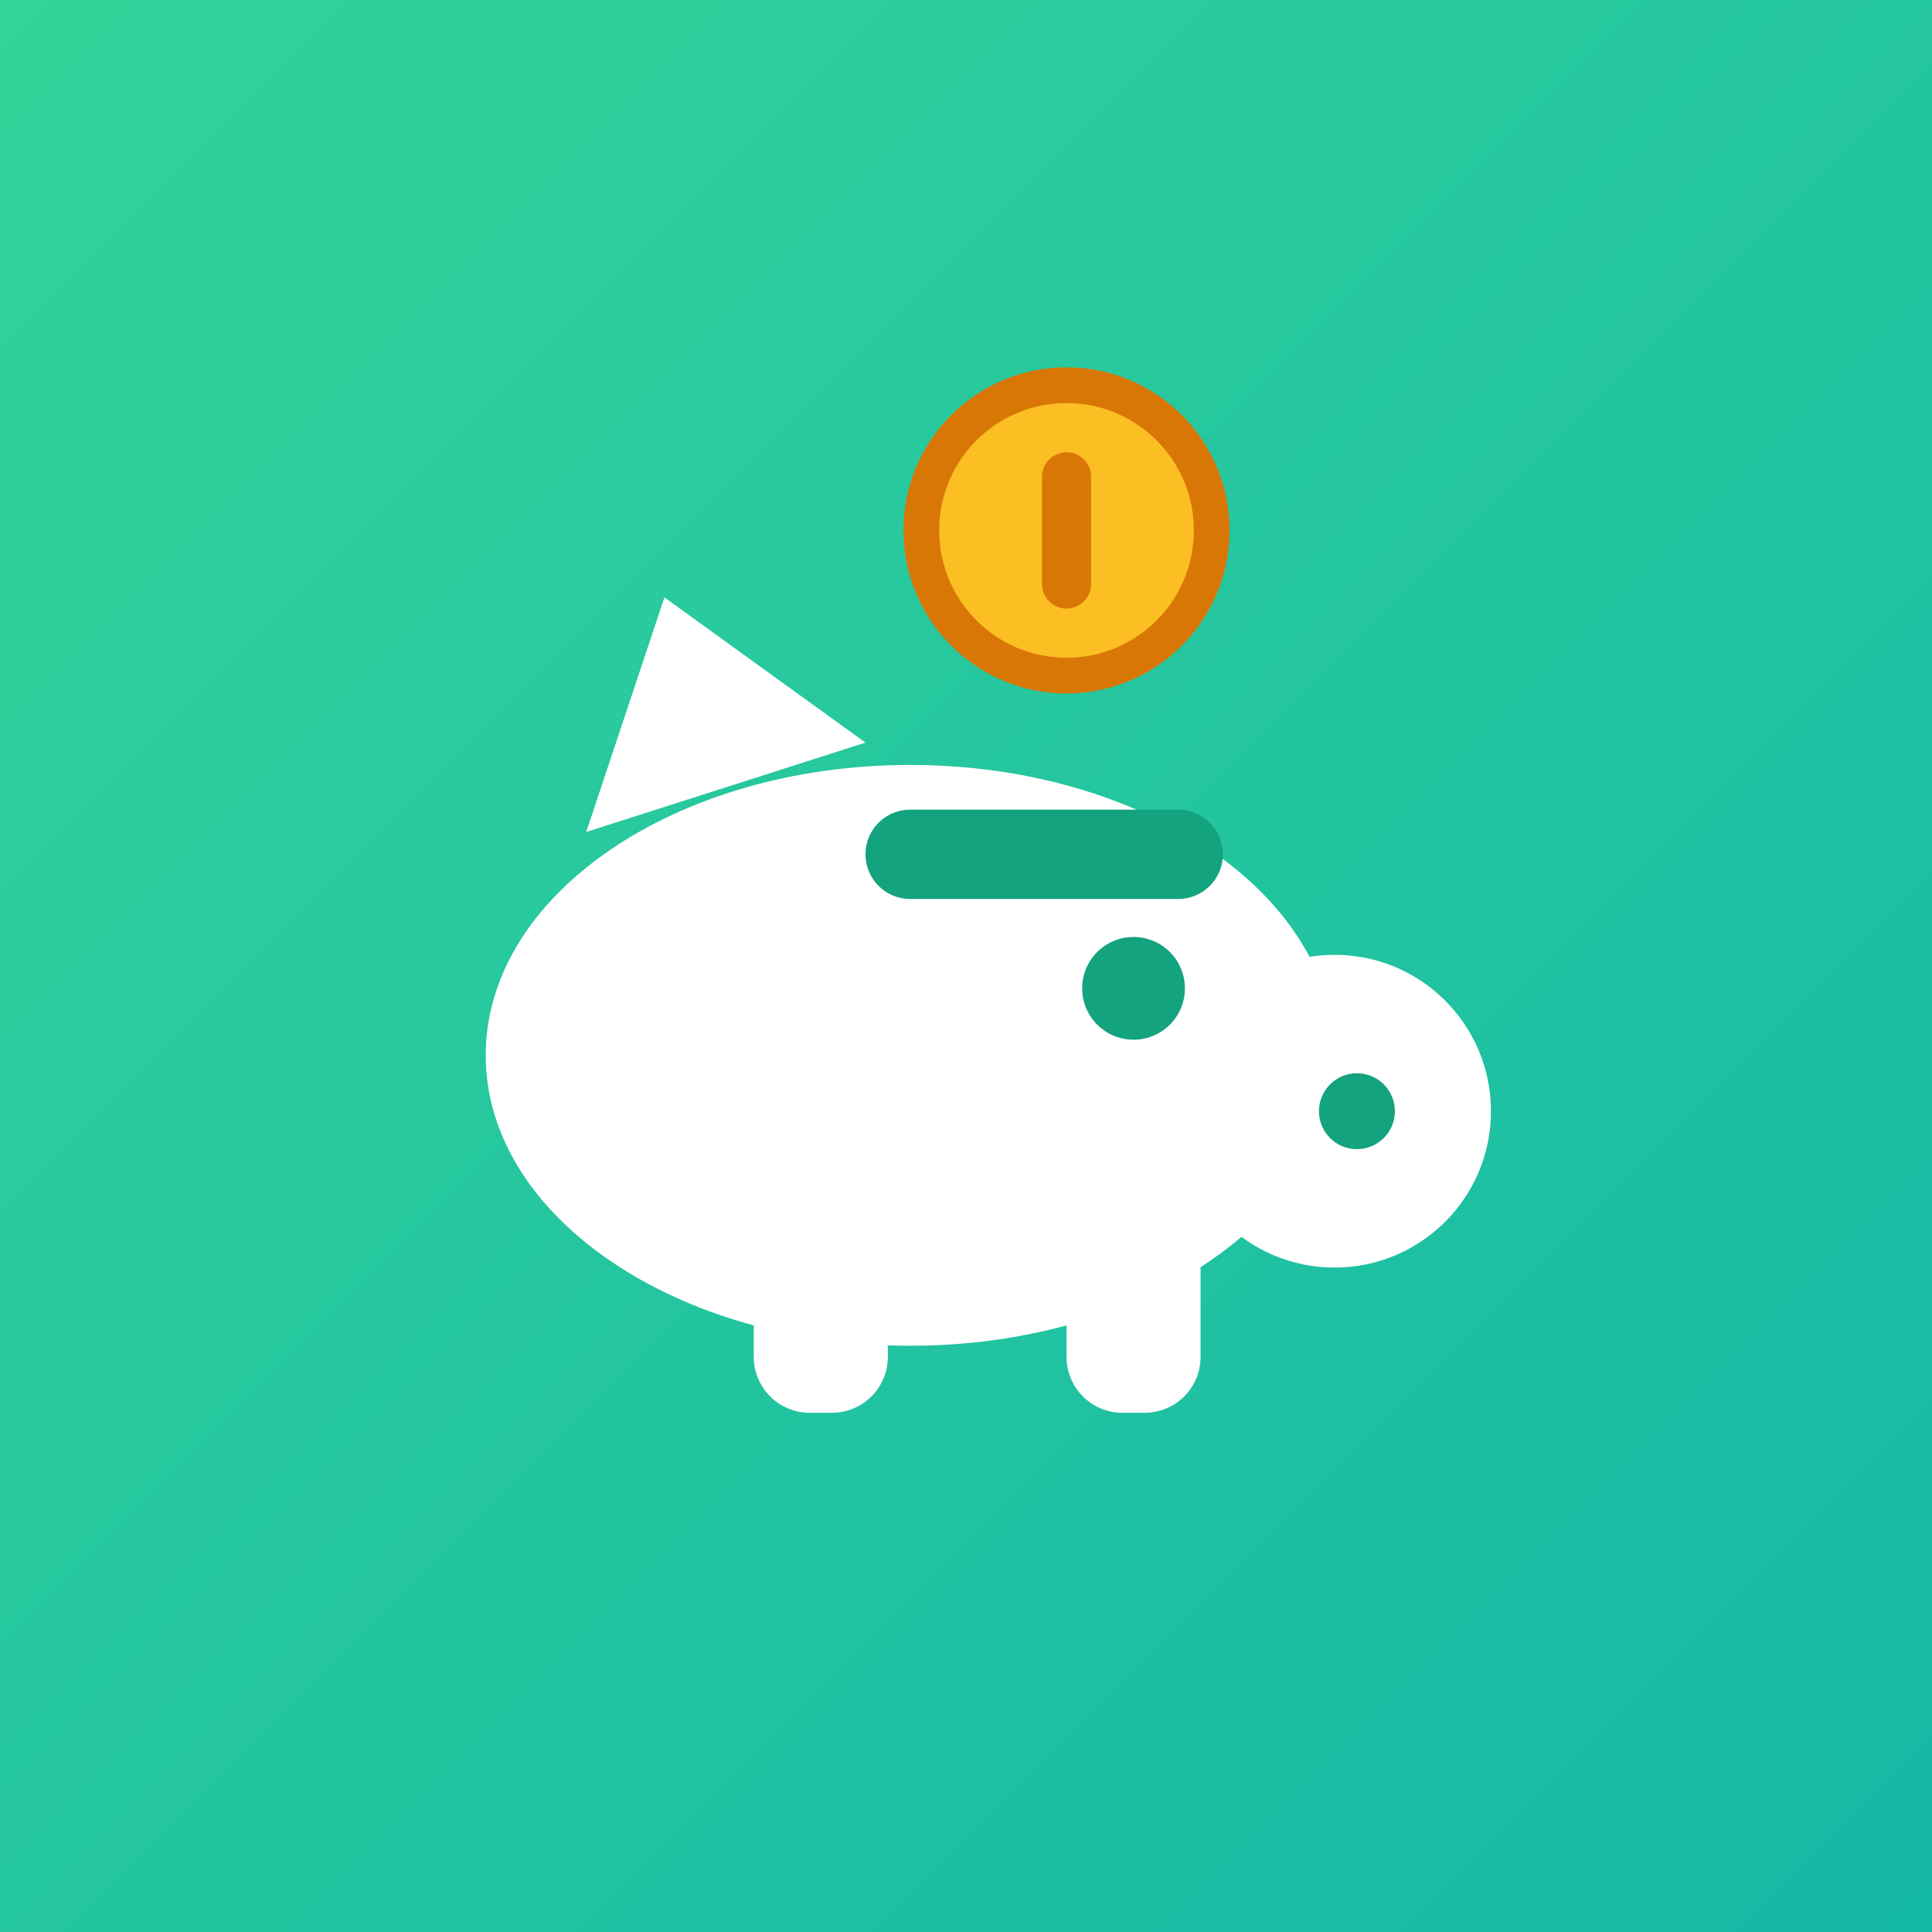
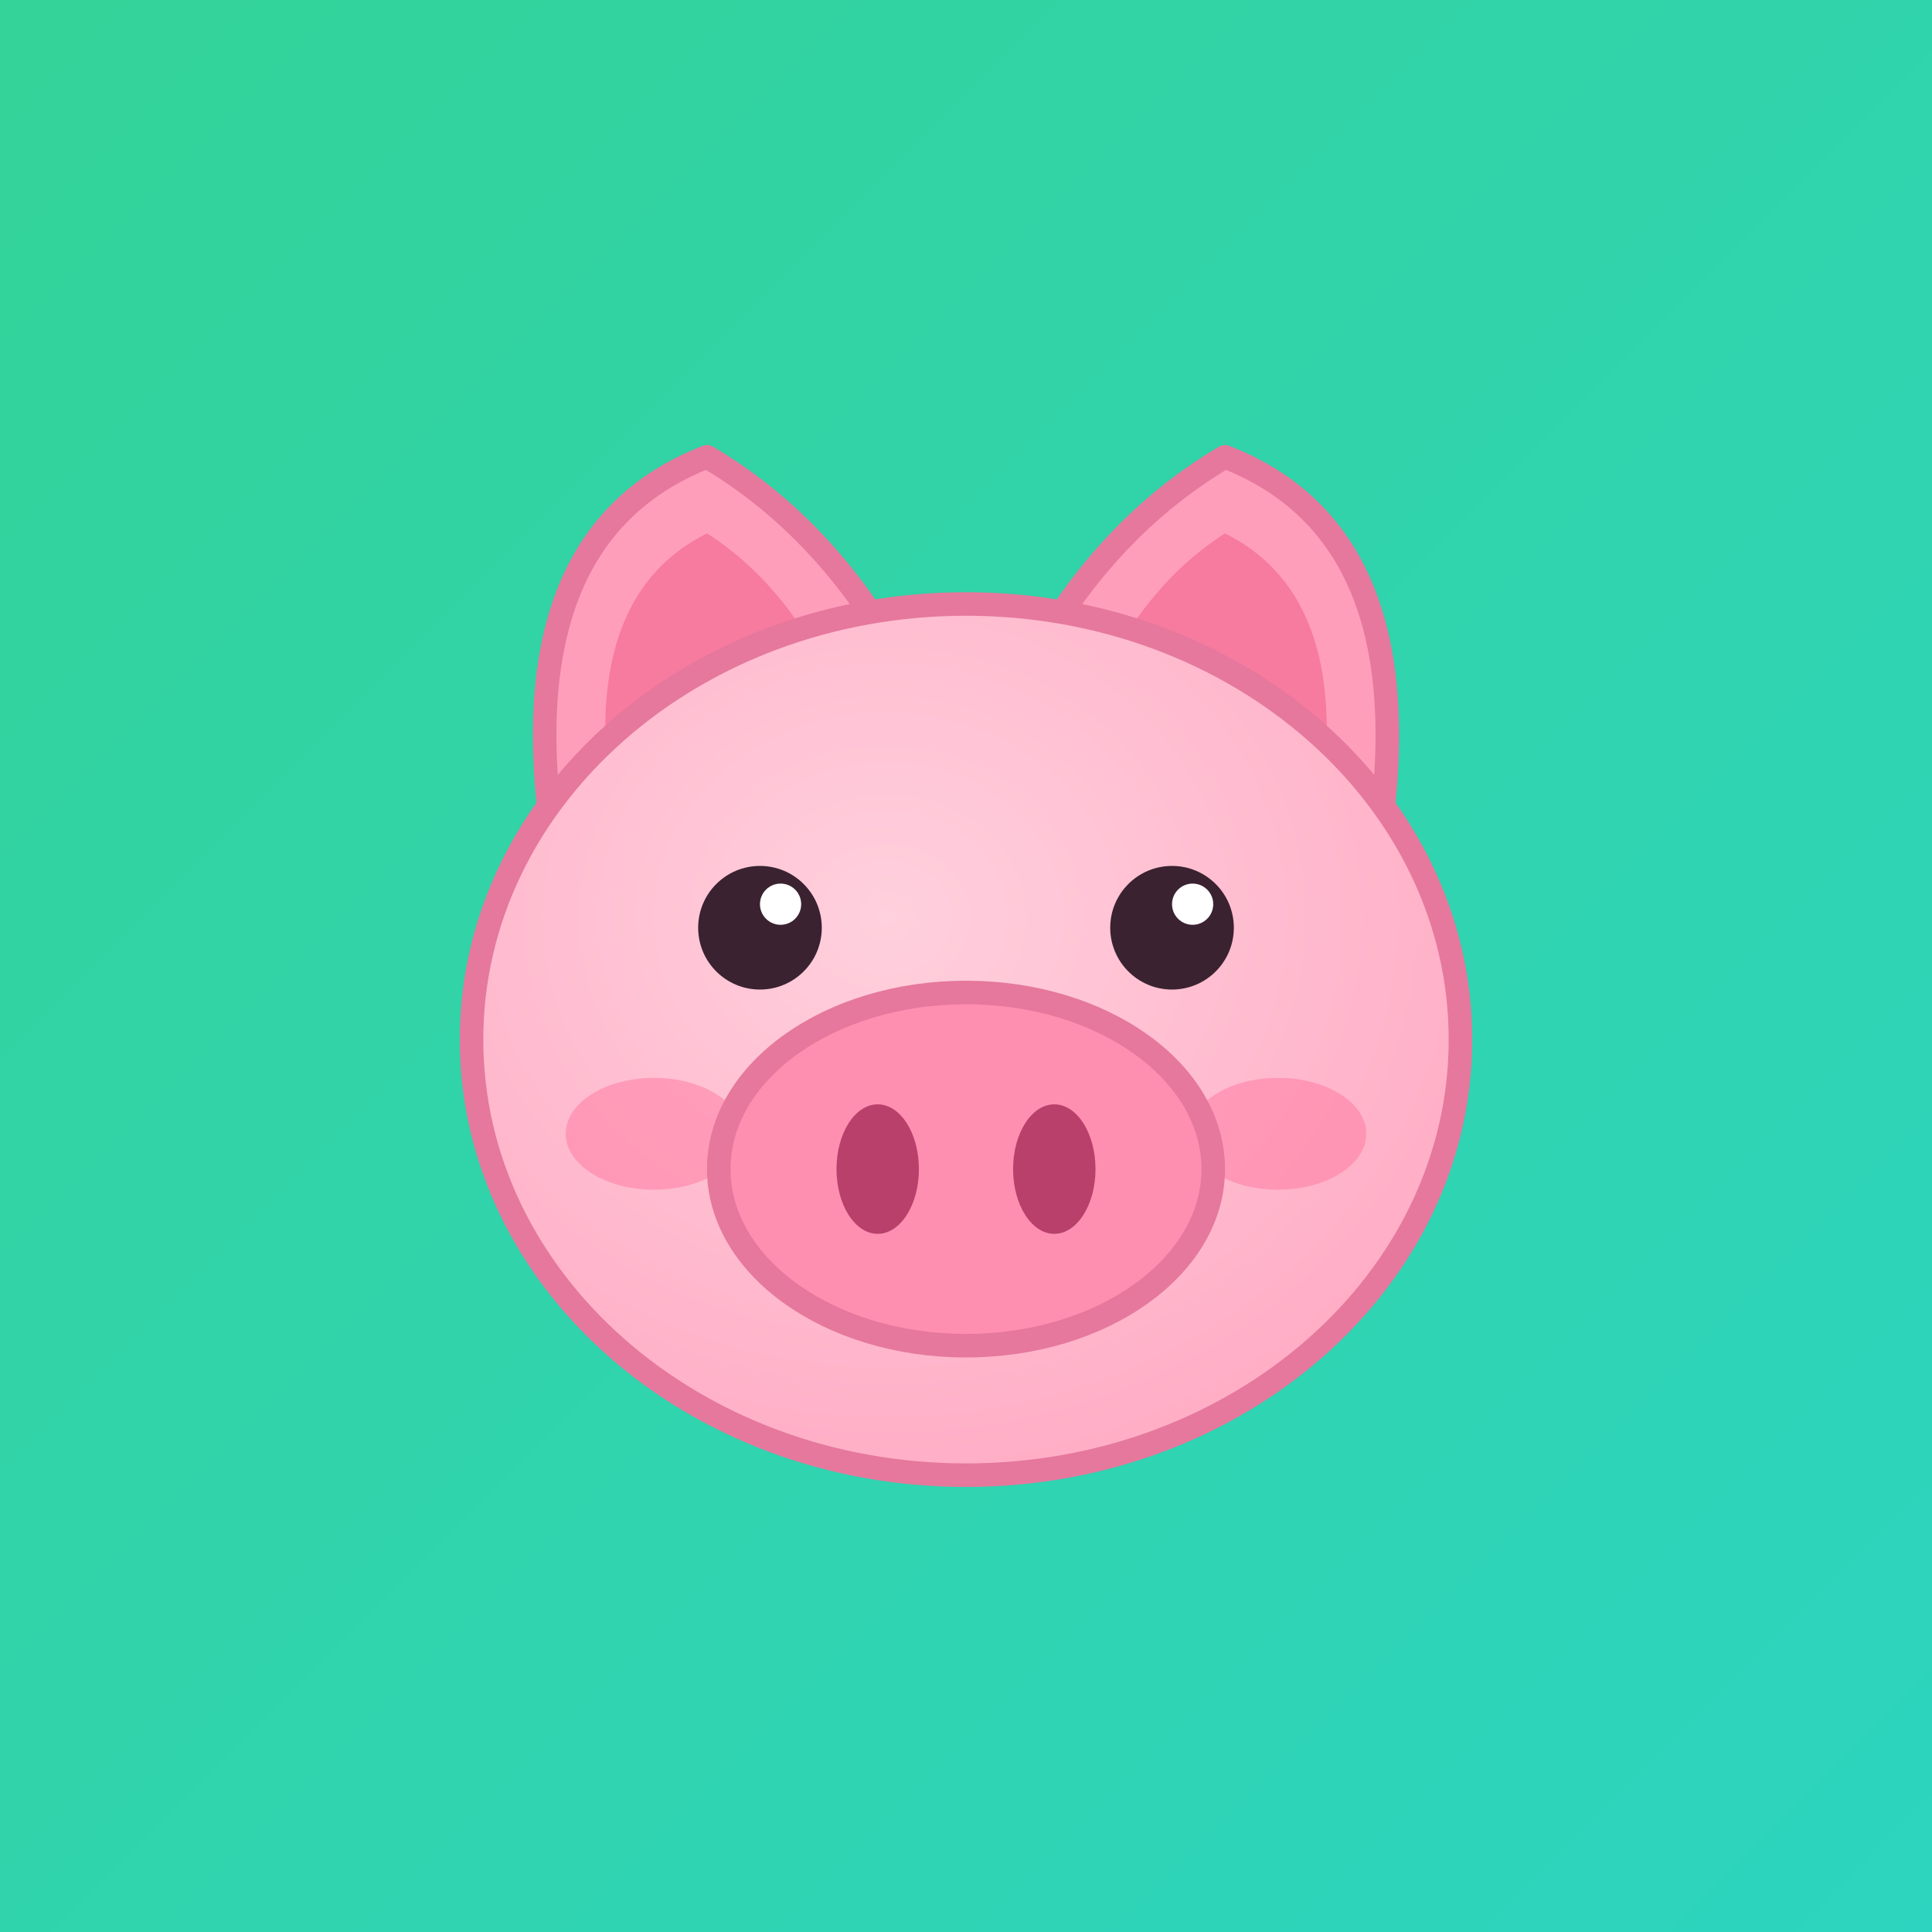
- <svg xmlns="http://www.w3.org/2000/svg" viewBox="0 0 64 64">
+ <svg xmlns="http://www.w3.org/2000/svg" viewBox="0 0 512 512">
  <defs>
-     <linearGradient id="g" x1="0" y1="0" x2="1" y2="1">
+     <linearGradient id="bg" x1="0" y1="0" x2="1" y2="1">
      <stop offset="0" stop-color="#34d399" />
-       <stop offset="1" stop-color="#14b8a6" />
+       <stop offset="1" stop-color="#2dd4bf" />
    </linearGradient>
+     <radialGradient id="skin" cx=".42" cy=".36" r=".75">
+       <stop offset="0" stop-color="#ffd0dd" />
+       <stop offset="1" stop-color="#ffa8c2" />
+     </radialGradient>
  </defs>
-   <rect width="64" height="64" fill="url(#g)" />
-   <g transform="translate(32 32) scale(.74) translate(-31.5 -33)">
-     <circle cx="36" cy="13.5" r="6.5" fill="#fbbf24" stroke="#d97706" stroke-width="1.6" />
-     <rect x="34.9" y="10" width="2.2" height="7" rx="1.1" fill="#d97706" />
-     <g fill="#fff">
-       <path d="M14.5 27l3.5-10.5 9 6.5z" />
-       <rect x="22" y="43" width="6" height="10" rx="2.5" />
-       <rect x="36" y="43" width="6" height="10" rx="2.5" />
-       <ellipse cx="29" cy="37" rx="19" ry="13" />
-       <circle cx="48" cy="39.5" r="7" />
-     </g>
-     <g fill="#14a37f">
-       <rect x="27" y="26" width="16" height="4" rx="2" />
-       <circle cx="39" cy="34" r="2.3" />
-       <circle cx="49" cy="39.5" r="1.7" />
+   <rect width="512" height="512" fill="url(#bg)" />
+   <g transform="translate(256 256) scale(0.78) translate(-256 -265)">
+     <g id="pig">
+       <path d="M118 236 Q96 120 168 92 Q212 118 238 170 Z" fill="#ff9ebb" stroke="#e5789c" stroke-width="8" stroke-linejoin="round" />
+       <path d="M394 236 Q416 120 344 92 Q300 118 274 170 Z" fill="#ff9ebb" stroke="#e5789c" stroke-width="8" stroke-linejoin="round" />
+       <path d="M136 214 Q124 140 168 118 Q196 136 212 172 Z" fill="#f77a9f" />
+       <path d="M376 214 Q388 140 344 118 Q316 136 300 172 Z" fill="#f77a9f" />
+       <ellipse cx="256" cy="290" rx="168" ry="148" fill="url(#skin)" stroke="#e5789c" stroke-width="8" />
+       <ellipse cx="150" cy="322" rx="30" ry="19" fill="#ff6f9a" opacity=".45" />
+       <ellipse cx="362" cy="322" rx="30" ry="19" fill="#ff6f9a" opacity=".45" />
+       <circle cx="186" cy="252" r="21" fill="#3a2230" />
+       <circle cx="326" cy="252" r="21" fill="#3a2230" />
+       <circle cx="193" cy="244" r="7" fill="#fff" />
+       <circle cx="333" cy="244" r="7" fill="#fff" />
+       <ellipse cx="256" cy="334" rx="84" ry="60" fill="#ff8fb1" stroke="#e5789c" stroke-width="8" />
+       <ellipse cx="226" cy="334" rx="14" ry="22" fill="#b8406b" />
+       <ellipse cx="286" cy="334" rx="14" ry="22" fill="#b8406b" />
    </g>
  </g>
</svg>
